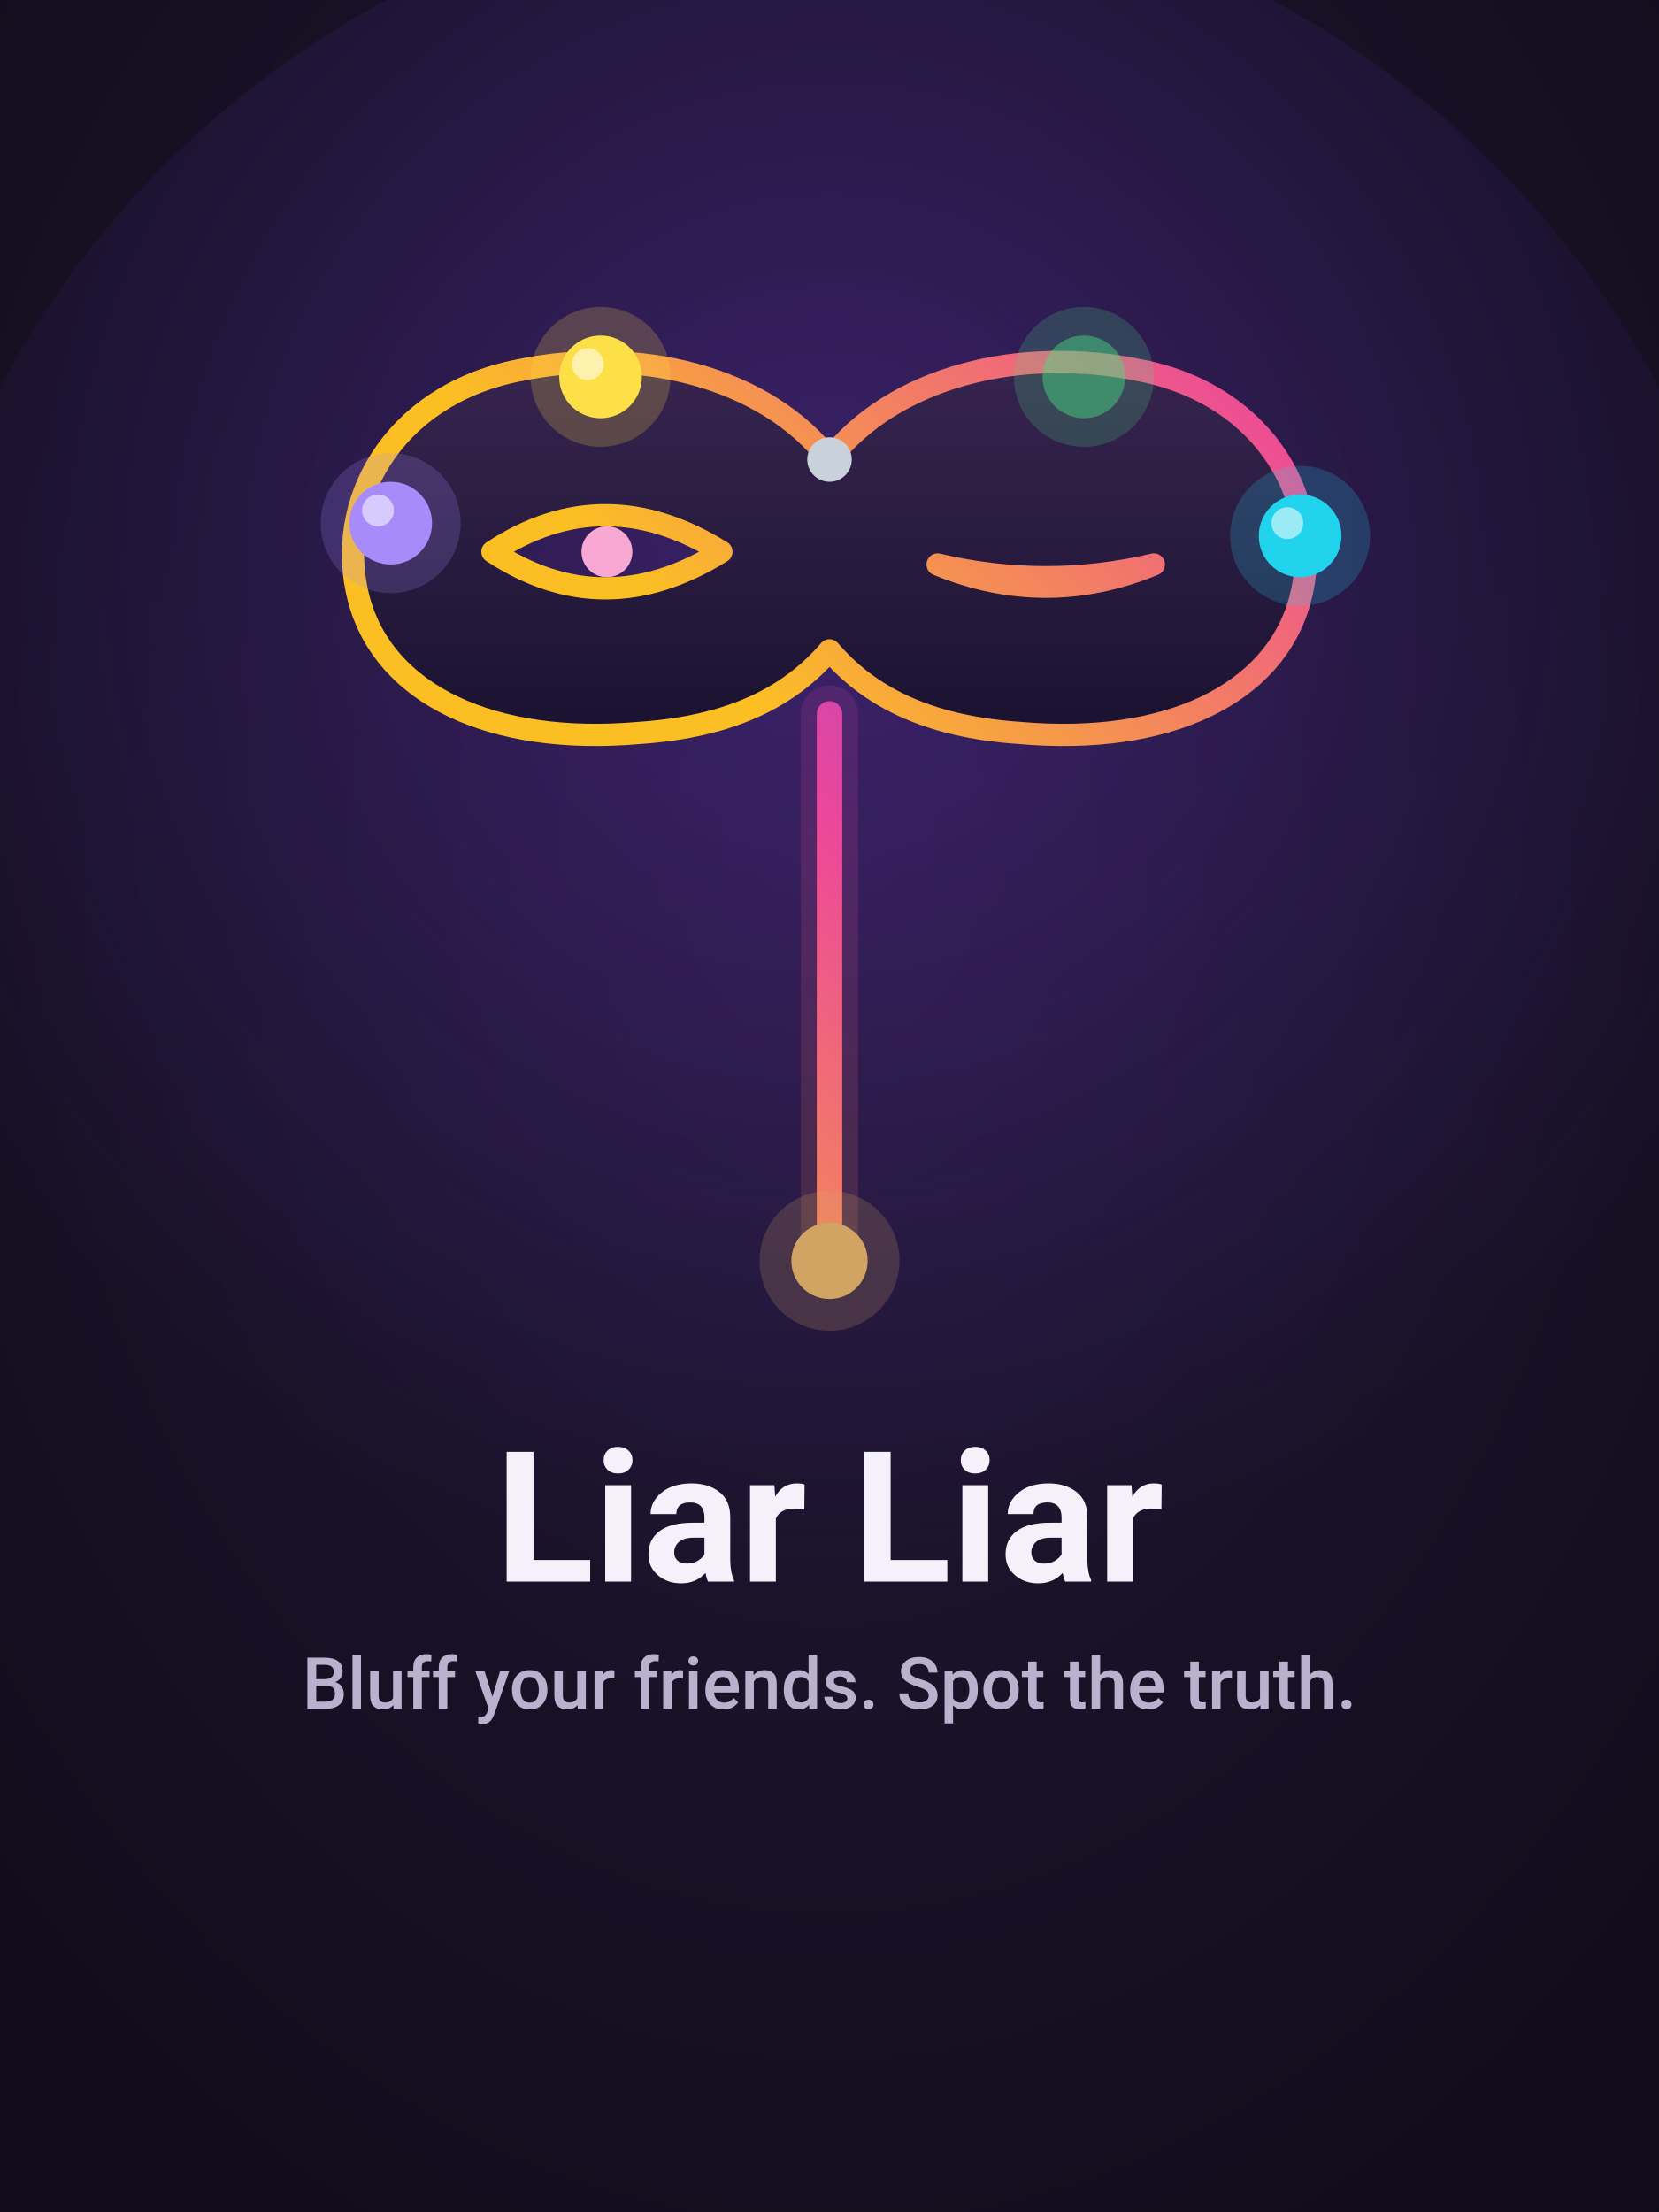
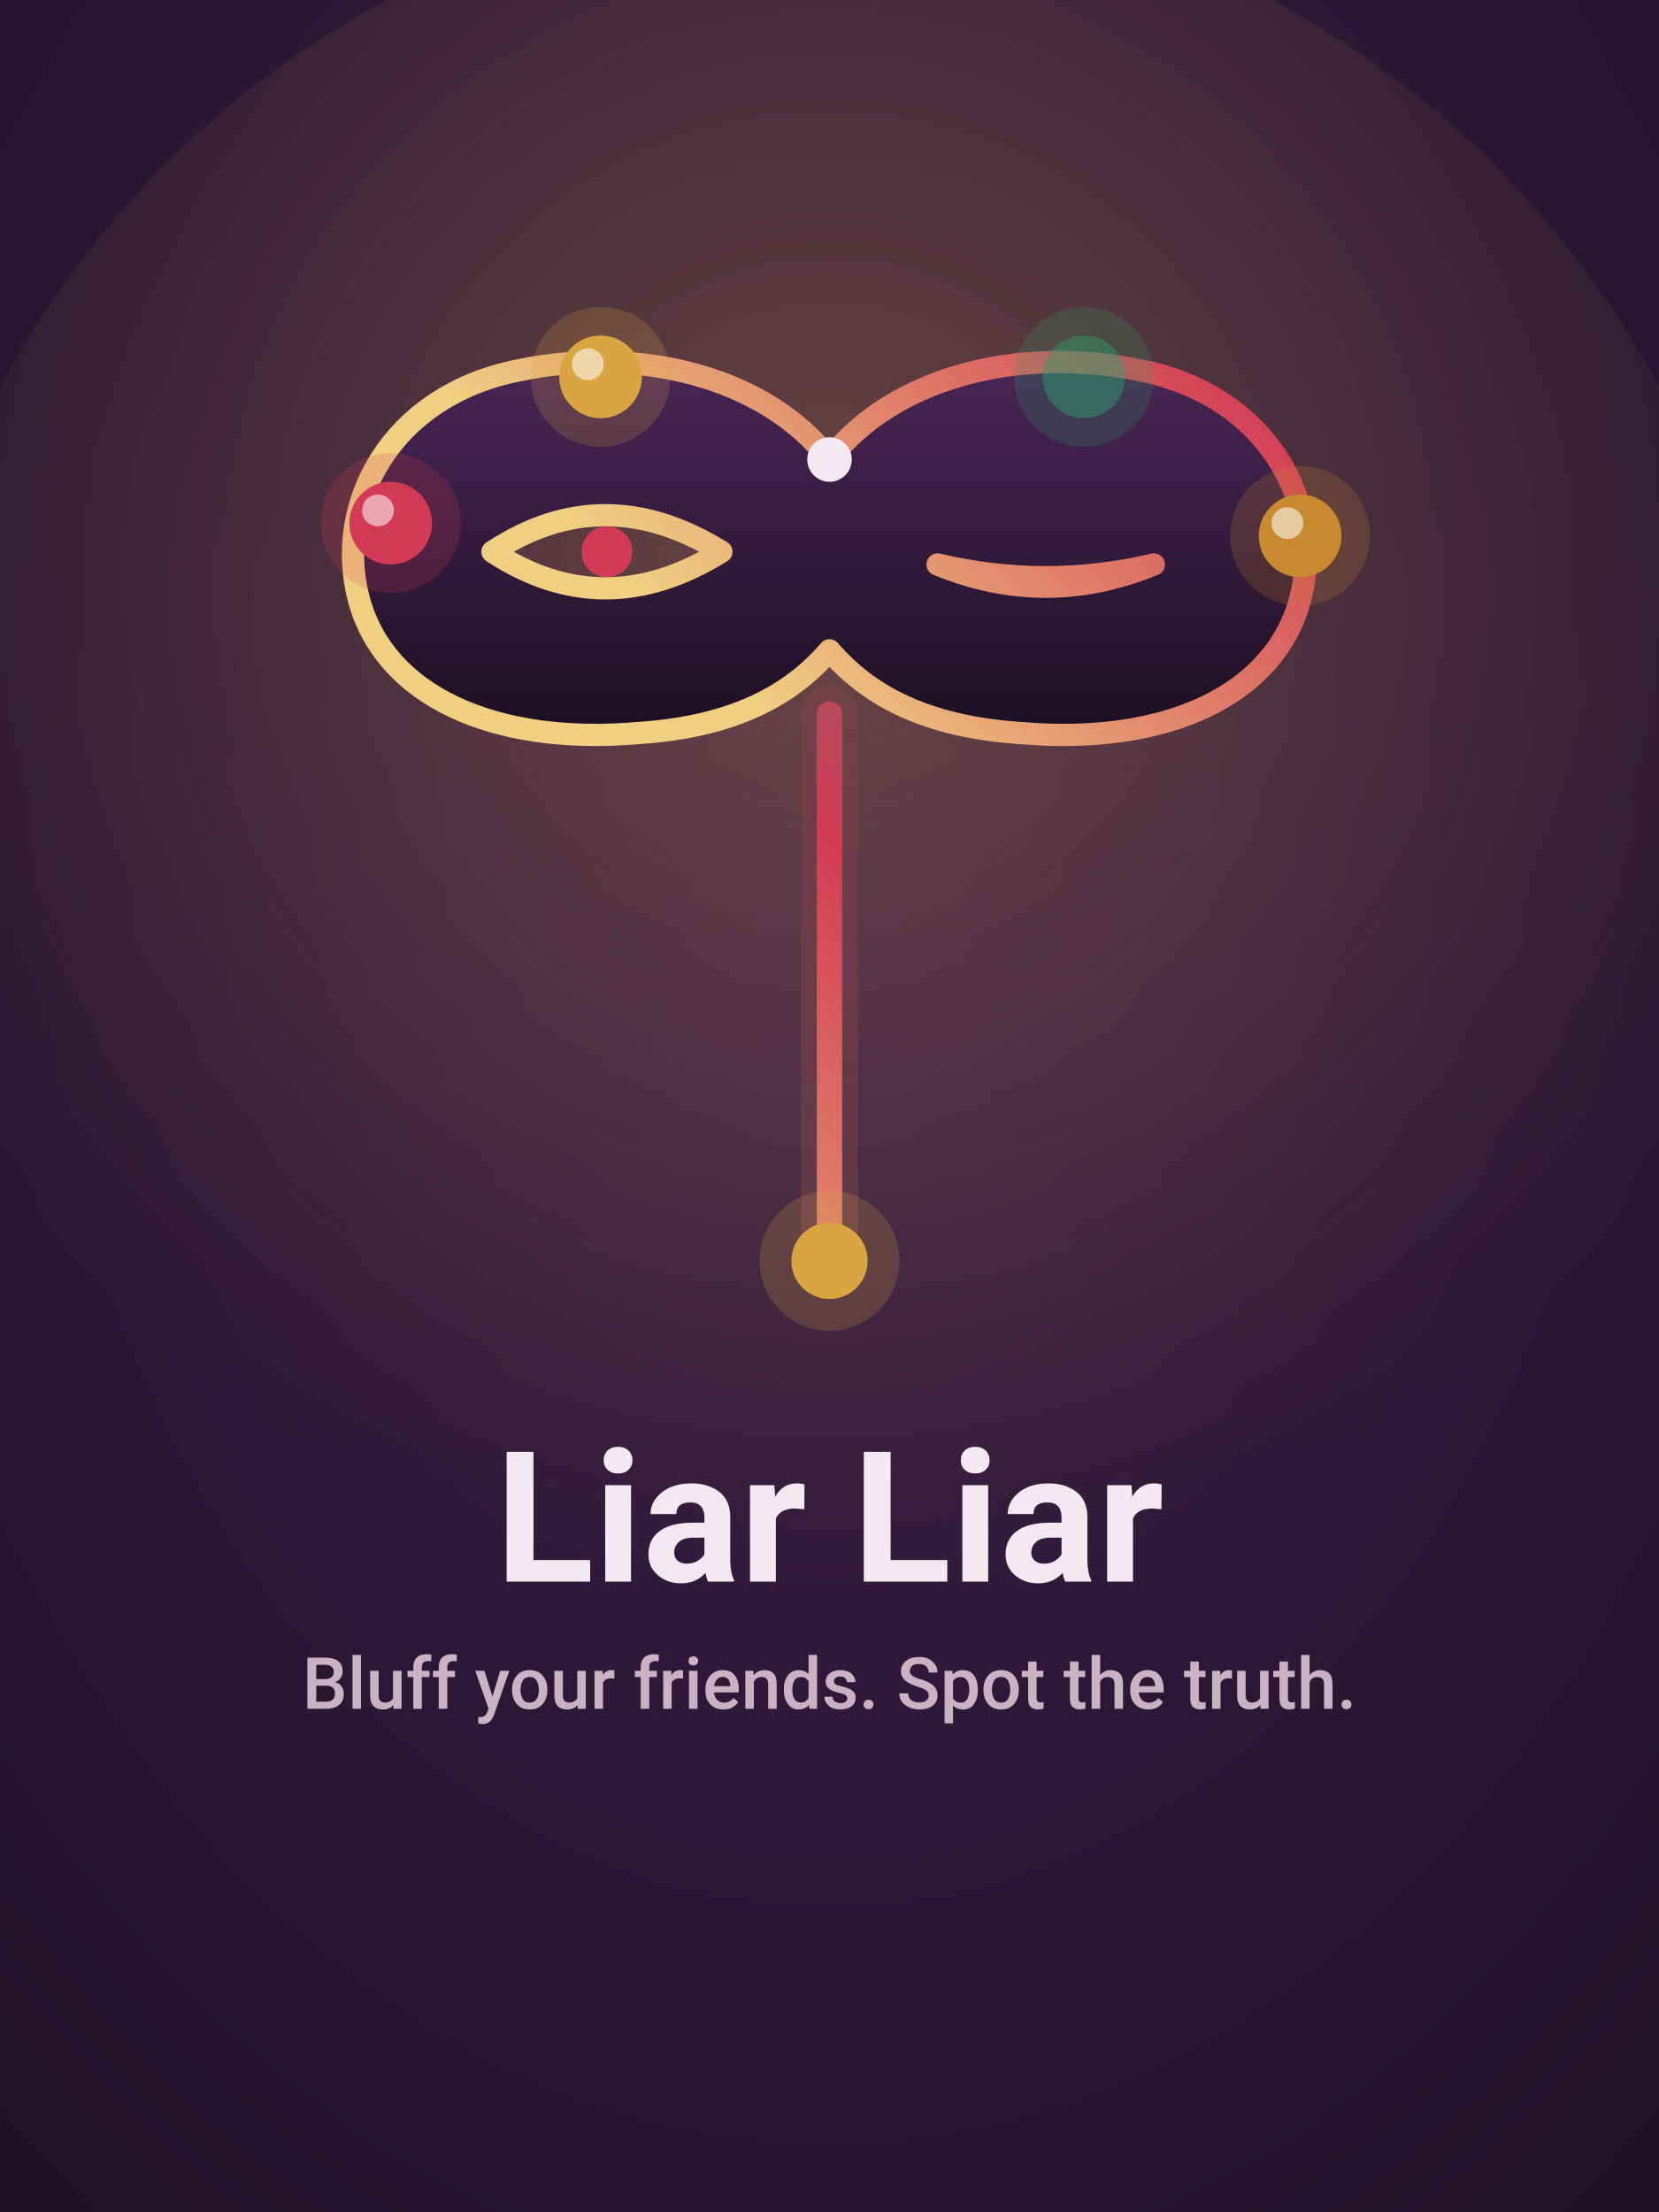
<svg xmlns="http://www.w3.org/2000/svg" viewBox="0 0 600 800" width="600" height="800" role="img" aria-label="Branch out Liar Liar">
  <defs>
    <linearGradient id="hllp-spark" gradientUnits="userSpaceOnUse" x1="360" y1="380" x2="620" y2="120">
-       <stop offset="0" stop-color="#FBBF24" />
-       <stop offset="0.5" stop-color="#EC4899" />
-       <stop offset="1" stop-color="#7C3AED" />
+       <stop offset="0" stop-color="#f0cf82" />
+       <stop offset="0.5" stop-color="#d23a55" />
+       <stop offset="1" stop-color="#2e9e6b" />
    </linearGradient>
    <radialGradient id="hllp-bg" cx="0.5" cy="0.38" r="0.9">
-       <stop offset="0" stop-color="#221836" />
-       <stop offset="1" stop-color="#0d0a15" />
+       <stop offset="0" stop-color="#3d1f4a" />
+       <stop offset="1" stop-color="#1c0f22" />
    </radialGradient>
    <radialGradient id="hllp-glow" cx="0.5" cy="0.36" r="0.55">
-       <stop offset="0" stop-color="#7C3AED" stop-opacity="0.30" />
-       <stop offset="1" stop-color="#7C3AED" stop-opacity="0" />
+       <stop offset="0" stop-color="#d9a441" stop-opacity="0.30" />
+       <stop offset="1" stop-color="#d9a441" stop-opacity="0" />
    </radialGradient>
    <linearGradient id="hllp-face" x1="0" y1="0" x2="0" y2="1">
-       <stop offset="0" stop-color="#37244f" />
-       <stop offset="1" stop-color="#1a1230" />
+       <stop offset="0" stop-color="#4a2656" />
+       <stop offset="1" stop-color="#1c0f22" />
    </linearGradient>
  </defs>
  <rect width="600" height="800" fill="url(#hllp-bg)" />
  <circle cx="300" cy="300" r="340" fill="url(#hllp-glow)" />
  <g transform="translate(300 272) scale(1.15) translate(-510 -244)">
    <g stroke-linecap="round" fill="none" stroke="url(#hllp-spark)">
      <path d="M510 232 L510 404" stroke-width="18" opacity="0.16" />
      <path d="M510 232 L510 404" stroke-width="8" />
    </g>
    <path fill-rule="evenodd" fill="url(#hllp-face)" stroke="url(#hllp-spark)" stroke-width="7" stroke-linejoin="round" transform="translate(254 -24)" d="M256 176 C236 150 196 140 158 148 C118 156 100 190 108 220 C116 250 150 266 196 262 C226 260 244 250 256 236 C268 250 286 260 316 262 C362 266 396 250 404 220 C412 190 394 156 354 148 C316 140 276 150 256 176 Z              M150 205 Q185 182 222 205 Q185 228 150 205 Z              M290 209 Q324 223 358 209 Q324 217 290 209 Z" />
-     <circle cx="440" cy="181" r="8" fill="#F9A8D4" />
+     <circle cx="440" cy="181" r="8" fill="#d23a55" />
    <g opacity="0.20">
-       <circle cx="372" cy="172" r="22" fill="#A78BFA" />
-       <circle cx="438" cy="126" r="22" fill="#FDE047" />
-       <circle cx="590" cy="126" r="22" fill="#4ADE80" />
-       <circle cx="658" cy="176" r="22" fill="#22D3EE" />
-       <circle cx="510" cy="404" r="22" fill="#d2a463" />
+       <circle cx="372" cy="172" r="22" fill="#d23a55" />
+       <circle cx="438" cy="126" r="22" fill="#d9a441" />
+       <circle cx="590" cy="126" r="22" fill="#2e9e6b" />
+       <circle cx="658" cy="176" r="22" fill="#c8892f" />
+       <circle cx="510" cy="404" r="22" fill="#d9a441" />
    </g>
-     <circle cx="372" cy="172" r="13" fill="#A78BFA" />
-     <circle cx="438" cy="126" r="13" fill="#FDE047" />
-     <circle cx="590" cy="126" r="13" fill="#4ADE80" opacity="0.45" />
-     <circle cx="658" cy="176" r="13" fill="#22D3EE" />
-     <circle cx="510" cy="152" r="7" fill="#c9d2da" />
+     <circle cx="372" cy="172" r="13" fill="#d23a55" />
+     <circle cx="438" cy="126" r="13" fill="#d9a441" />
+     <circle cx="590" cy="126" r="13" fill="#2e9e6b" opacity="0.45" />
+     <circle cx="658" cy="176" r="13" fill="#c8892f" />
+     <circle cx="510" cy="152" r="7" fill="#f3e9f0" />
    <g fill="#ffffff" opacity="0.55">
      <circle cx="368" cy="168" r="5" />
      <circle cx="434" cy="122" r="5" />
      <circle cx="654" cy="172" r="5" />
    </g>
-     <circle cx="510" cy="404" r="12" fill="#d2a463" />
+     <circle cx="510" cy="404" r="12" fill="#d9a441" />
  </g>
-   <text x="300" y="572" text-anchor="middle" font-family="-apple-system, BlinkMacSystemFont, 'Segoe UI', Roboto, sans-serif" font-size="66" font-weight="700" fill="#f4f1fb">Liar Liar</text>
-   <text x="300" y="618" text-anchor="middle" font-family="-apple-system, BlinkMacSystemFont, 'Segoe UI', Roboto, sans-serif" font-size="26" font-weight="500" fill="#b9b2cf">Bluff your friends. Spot the truth.</text>
+   <text x="300" y="572" text-anchor="middle" font-family="-apple-system, BlinkMacSystemFont, 'Segoe UI', Roboto, sans-serif" font-size="66" font-weight="700" fill="#f3e9f0">Liar Liar</text>
+   <text x="300" y="618" text-anchor="middle" font-family="-apple-system, BlinkMacSystemFont, 'Segoe UI', Roboto, sans-serif" font-size="26" font-weight="500" fill="#c9b3c2">Bluff your friends. Spot the truth.</text>
</svg>
